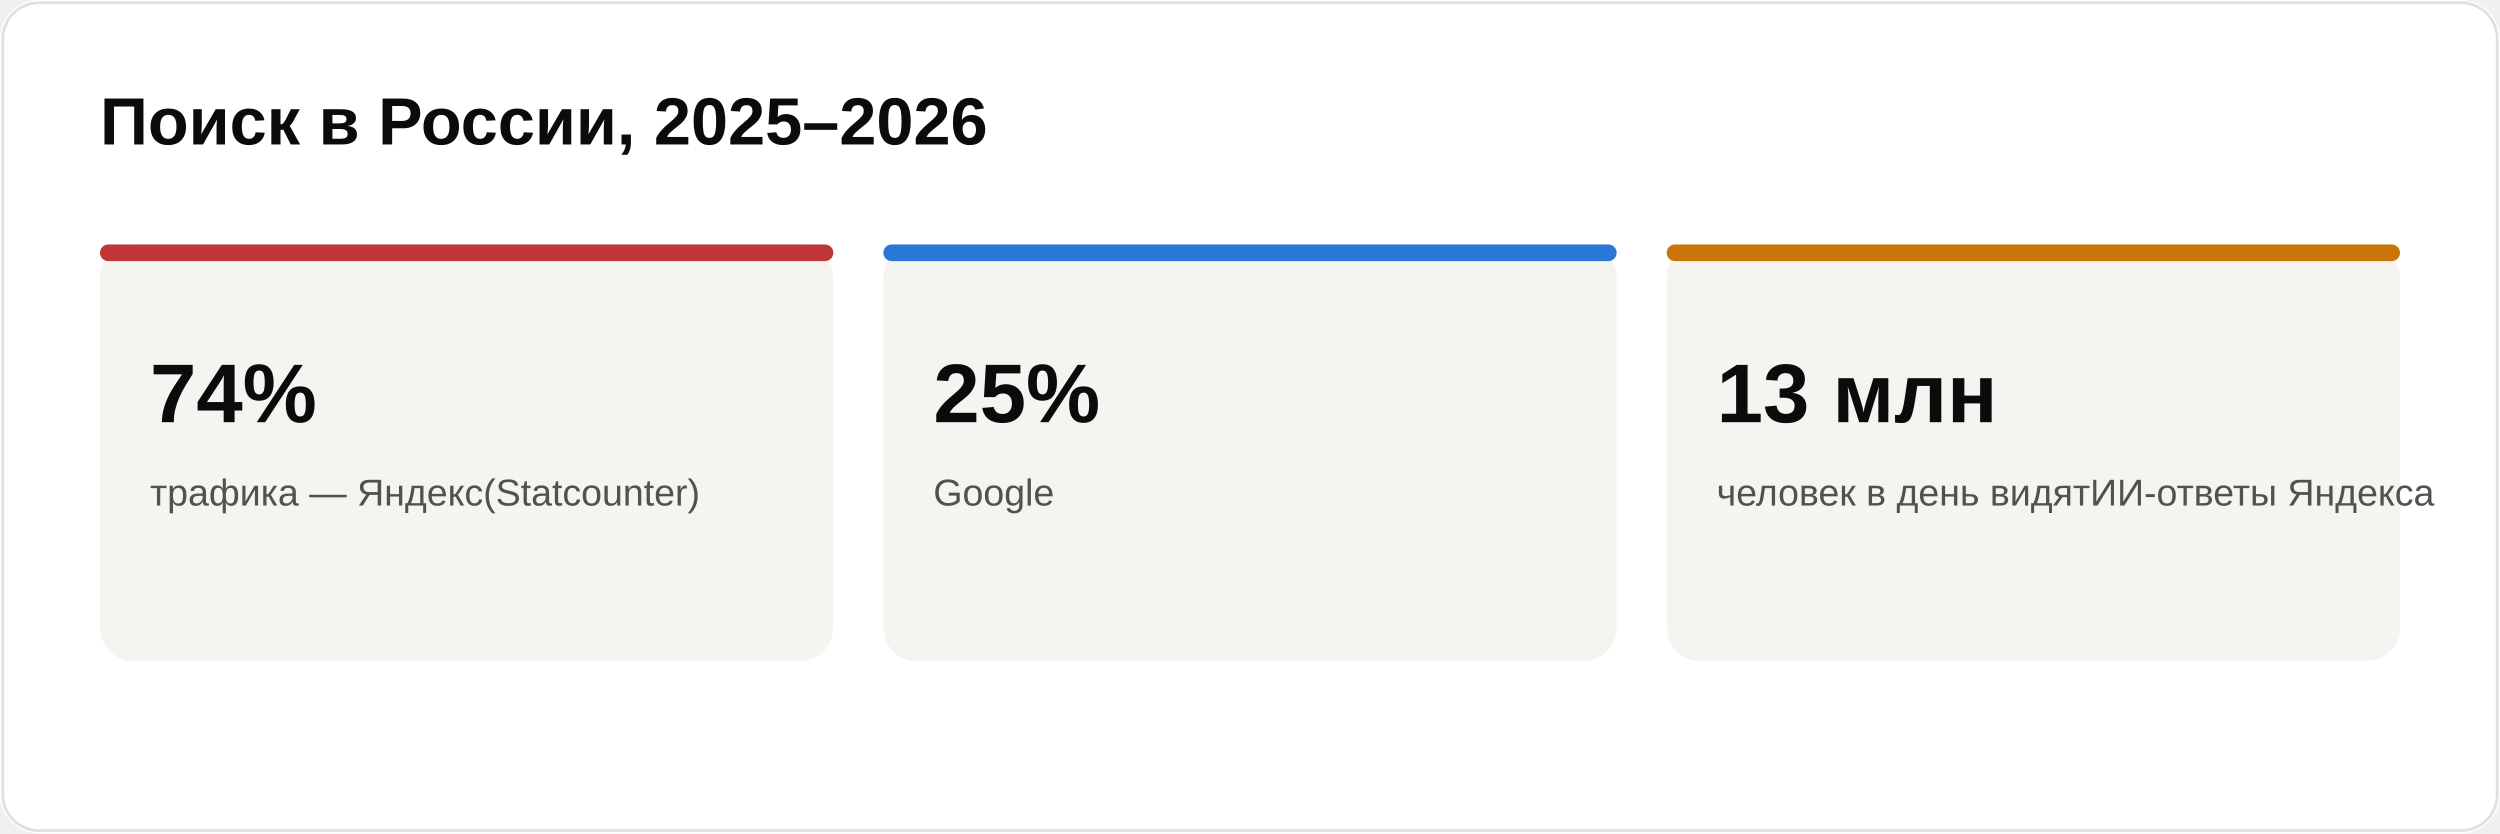
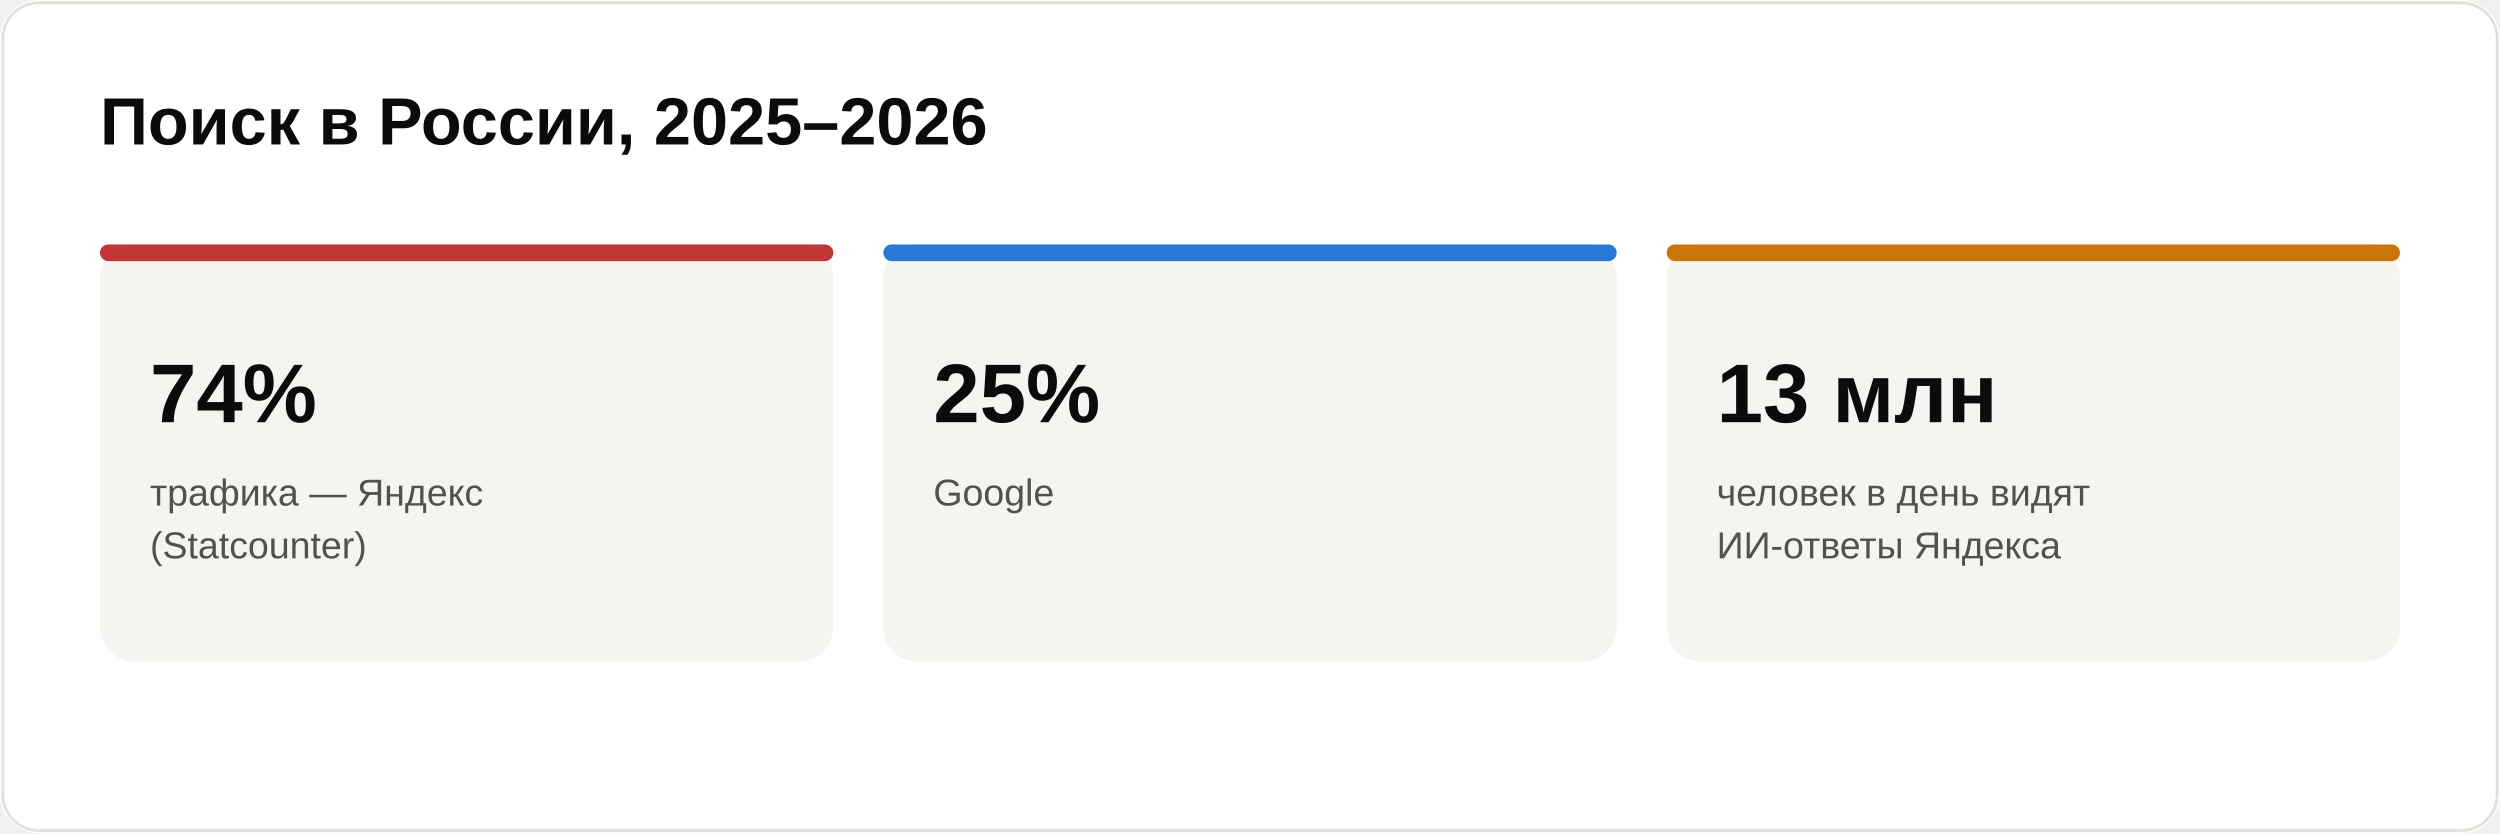
<svg xmlns="http://www.w3.org/2000/svg" viewBox="0 0 900 300" font-family="system-ui,-apple-system,'Segoe UI',Arial,sans-serif" role="img" aria-label="Поиск в России, 2025–2026">
  <rect width="900" height="300" fill="#ffffff" rx="14" />
  <rect x="1" y="1" width="898" height="298" fill="none" stroke="#e1e0d9" rx="13" />
  <text x="36" y="52" font-size="24" font-weight="700" fill="#0b0b0b">Поиск в России, 2025–2026</text>
  <rect x="36" y="88" width="264" height="150" fill="#f4f4f1" rx="12" />
  <rect x="36" y="88" width="264" height="6" fill="#c03535" rx="3" />
  <text x="54" y="152" font-size="30" font-weight="800" fill="#0b0b0b">74%</text>
-   <text x="54" y="182" font-size="13.5" fill="#52514e">трафика — Яндекс
- (Statcounter)</text>
+   <text x="54" y="182" font-size="13.5" fill="#52514e">трафика — Яндекс</text>
+   <text x="54" y="201" font-size="13.5" fill="#52514e">(Statcounter)</text>
  <rect x="318" y="88" width="264" height="150" fill="#f4f4f1" rx="12" />
  <rect x="318" y="88" width="264" height="6" fill="#2a78d6" rx="3" />
  <text x="336" y="152" font-size="30" font-weight="800" fill="#0b0b0b">25%</text>
  <text x="336" y="182" font-size="13.5" fill="#52514e">Google</text>
  <rect x="600" y="88" width="264" height="150" fill="#f4f4f1" rx="12" />
  <rect x="600" y="88" width="264" height="6" fill="#c9750a" rx="3" />
  <text x="618" y="152" font-size="30" font-weight="800" fill="#0b0b0b">13 млн</text>
-   <text x="618" y="182" font-size="13.5" fill="#52514e">человек в день видят
- ИИ-ответы Яндекса</text>
+   <text x="618" y="182" font-size="13.5" fill="#52514e">человек в день видят</text>
+   <text x="618" y="201" font-size="13.5" fill="#52514e">ИИ-ответы Яндекса</text>
</svg>
